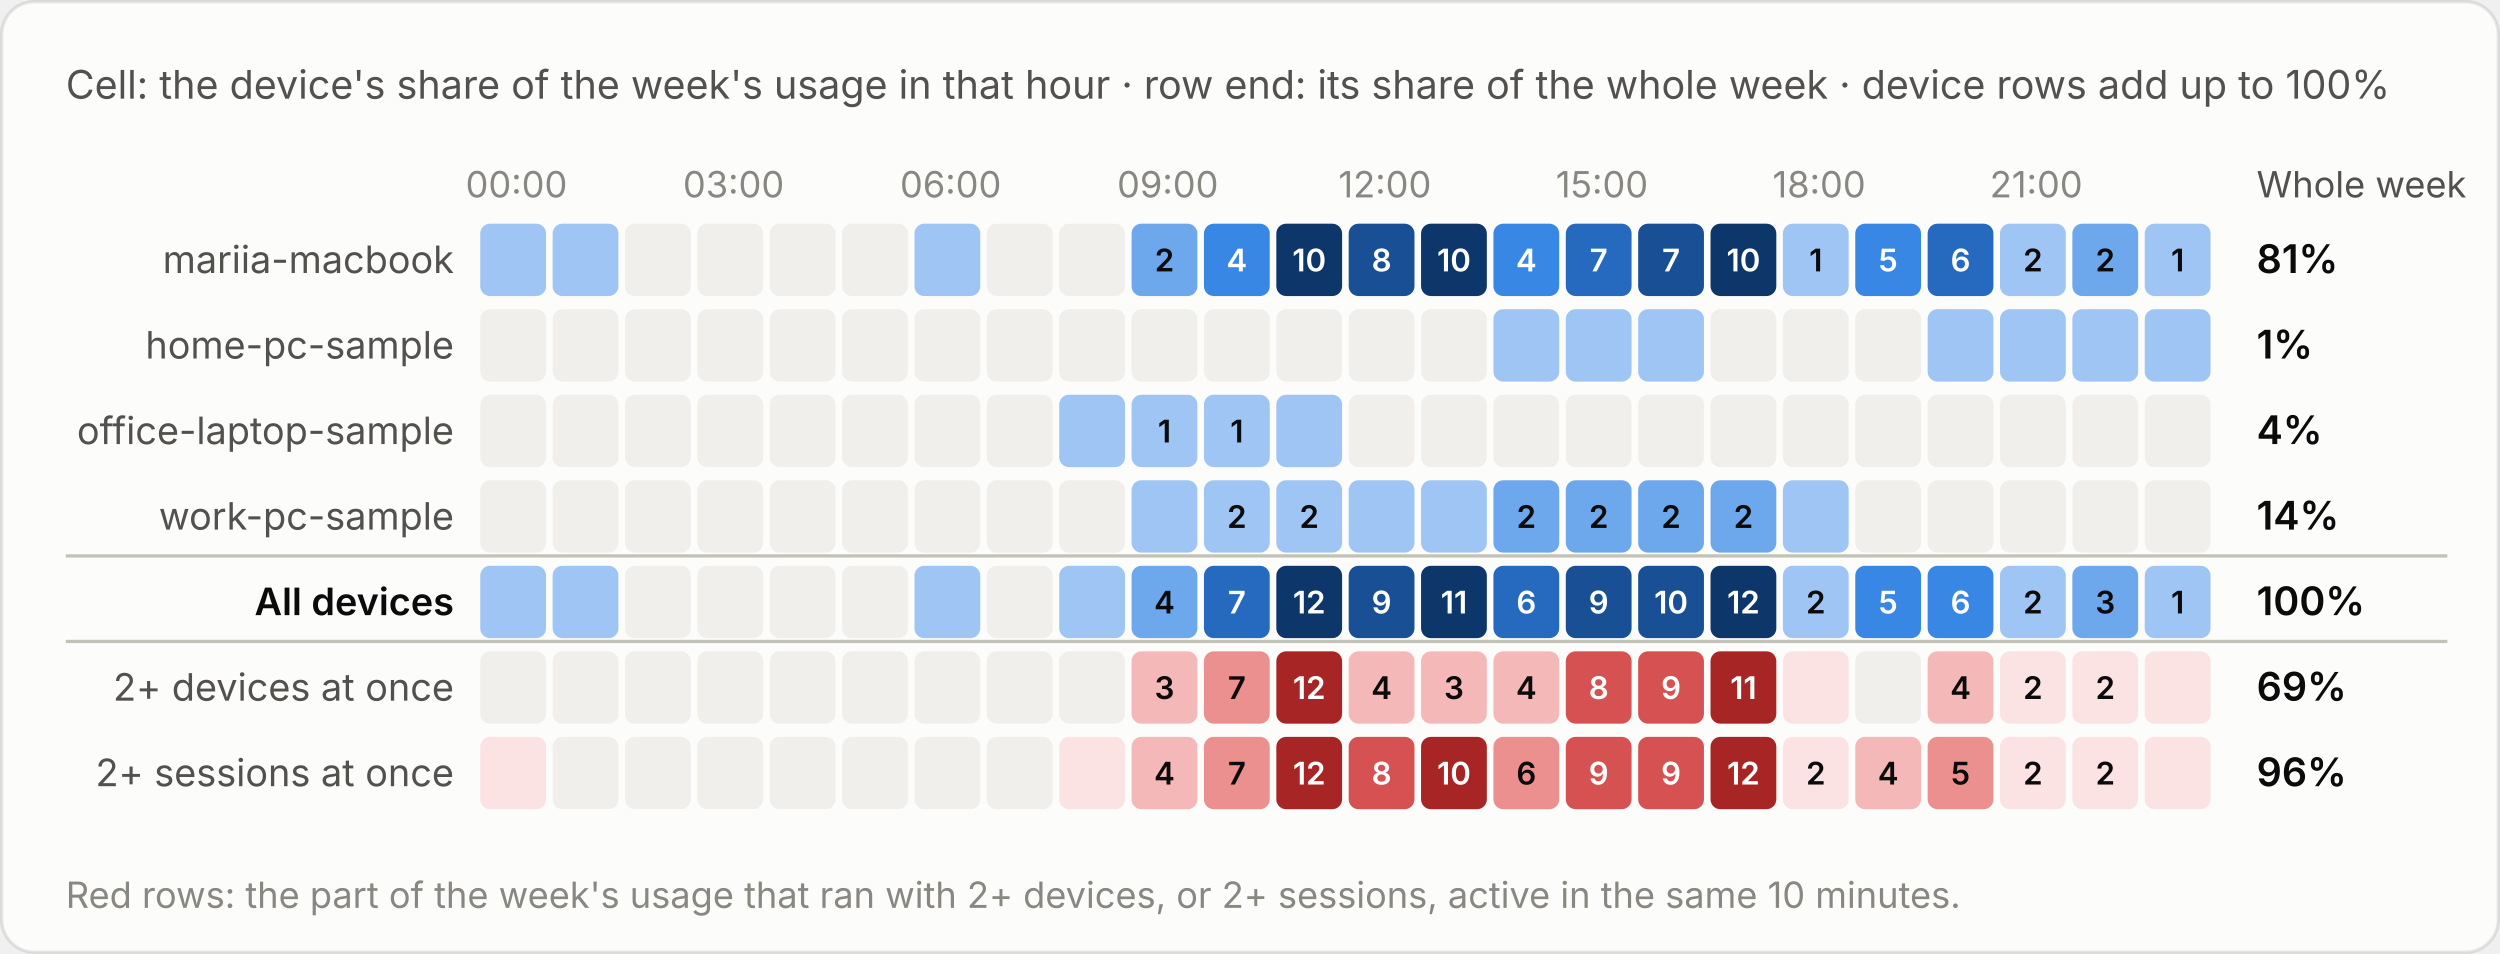
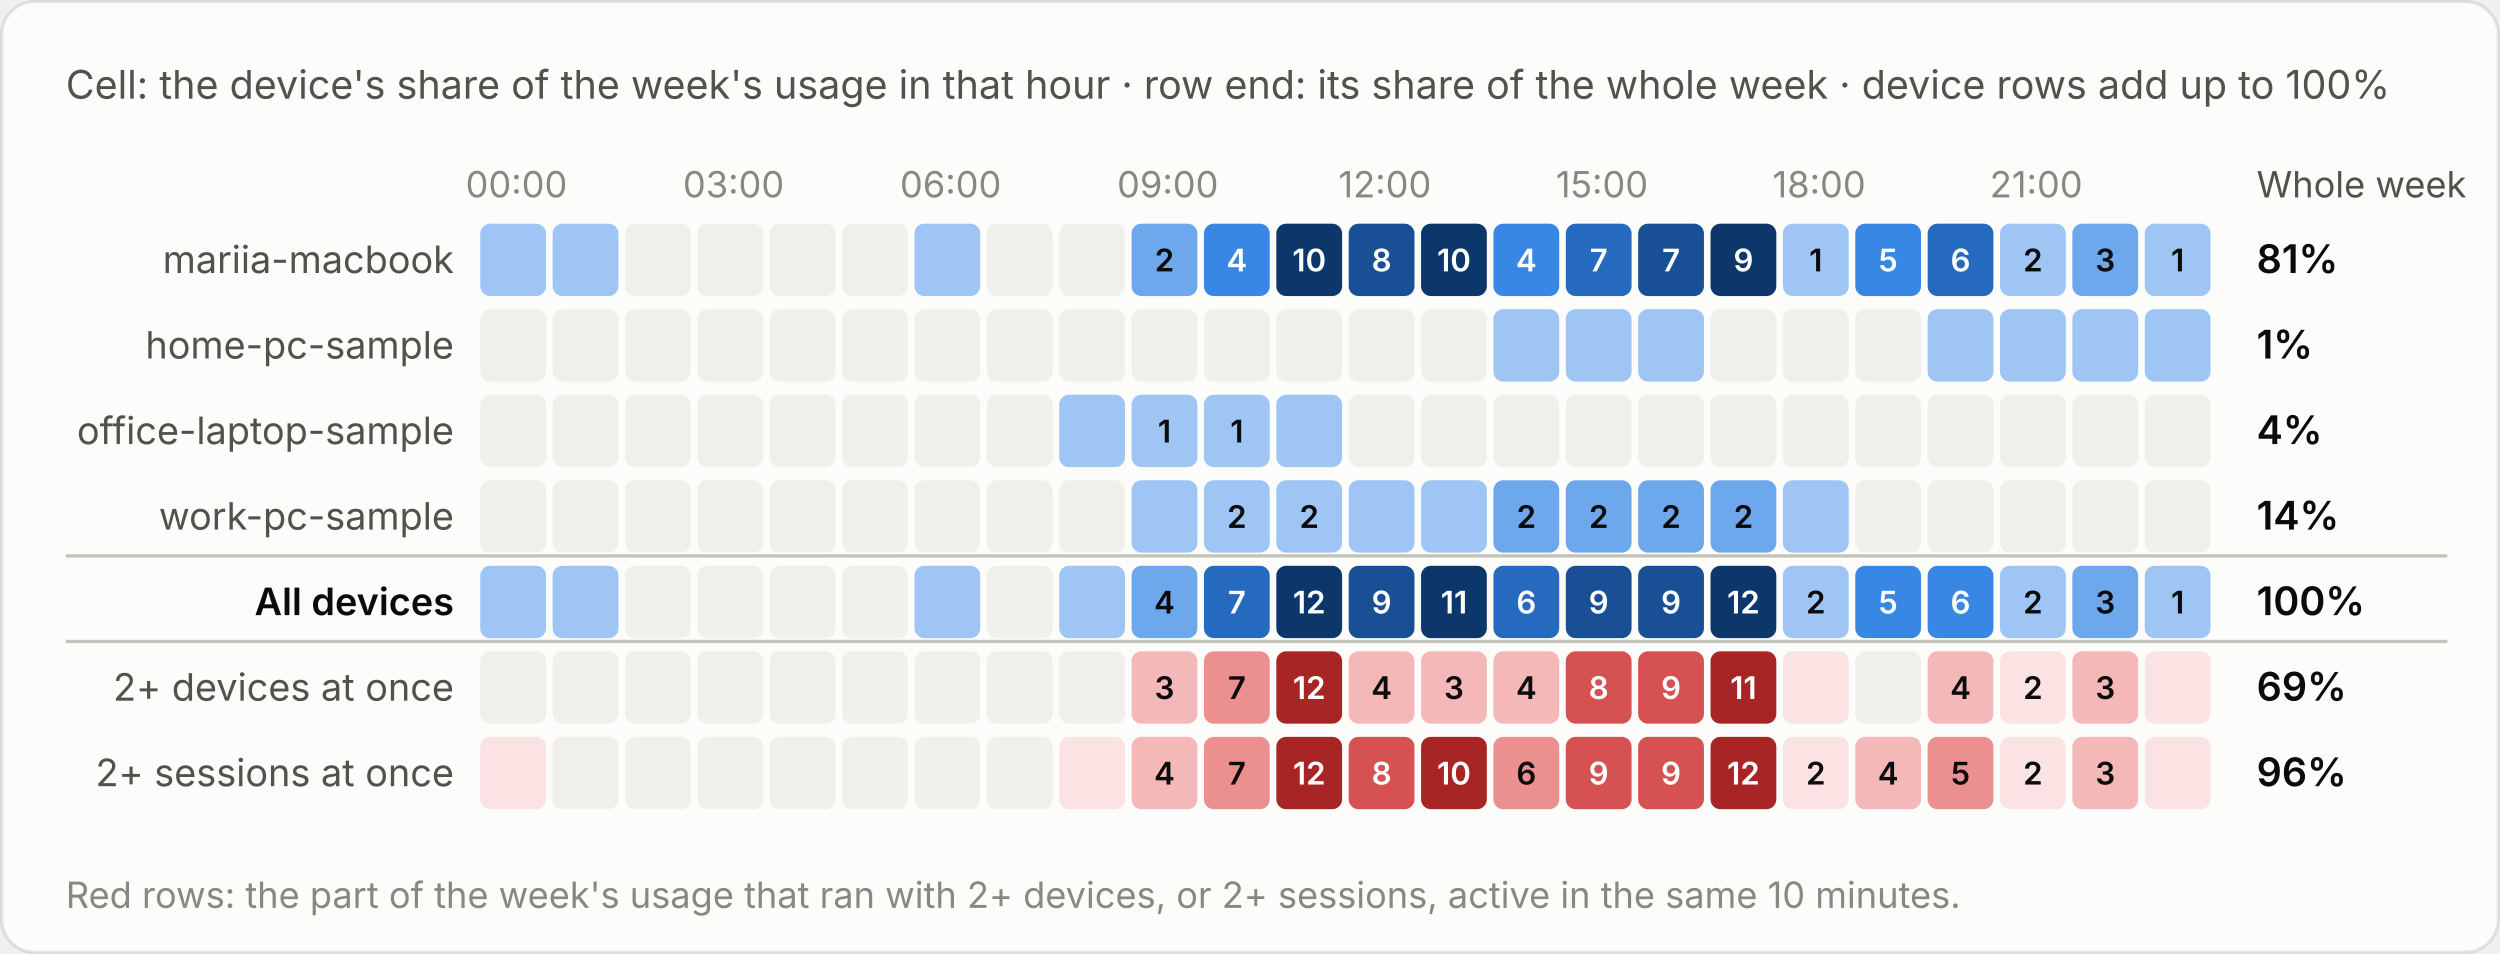
<svg xmlns="http://www.w3.org/2000/svg" viewBox="0 0 760 290" width="760" height="290" role="img" aria-label="Cell: the device's share of the week's usage in that hour · row end: its share of the whole week · device rows add up to 100%">
  <style>text{font-family:system-ui,-apple-system,"Segoe UI",sans-serif;font-variant-numeric:tabular-nums}.bg{fill:#fcfcfb;stroke:rgba(11,11,11,.10)}.tp{fill:#0b0b0b}.ts{fill:#52514e}.tm{fill:#898781}.grid{stroke:#e1e0d9;stroke-width:1}.base{stroke:#c3c2b7;stroke-width:1}.so{fill:#b5b3ad}.lo{stroke:#b5b3ad}.qe{fill:#f0efec}.ring{stroke:#fcfcfb}.area{fill-opacity:.1}.s0{fill:#2a78d6}.l0{stroke:#2a78d6}.s1{fill:#eb6834}.l1{stroke:#eb6834}.s2{fill:#1baf7a}.l2{stroke:#1baf7a}.s3{fill:#eda100}.l3{stroke:#eda100}.s4{fill:#e87ba4}.l4{stroke:#e87ba4}.s5{fill:#008300}.l5{stroke:#008300}.s6{fill:#4a3aa7}.l6{stroke:#4a3aa7}.s7{fill:#e34948}.l7{stroke:#e34948}.q0{fill:#cde2fb}.q1{fill:#9ec5f4}.q2{fill:#6da7ec}.q3{fill:#3987e5}.q4{fill:#256abf}.q5{fill:#184f95}.q6{fill:#0d366b}.r0{fill:#f8d4d4}.r1{fill:#ec8f8f}.r2{fill:#c42f2f}.a0{fill:#fbe3e3}.a1{fill:#f5b8b8}.a2{fill:#ec8f8f}.a3{fill:#d65252}.a4{fill:#a82525}.tq0{fill:#0b0b0b}.tq1{fill:#0b0b0b}.tq2{fill:#0b0b0b}.tq3{fill:#ffffff}.tq4{fill:#ffffff}.tq5{fill:#ffffff}.tq6{fill:#ffffff}.tr0{fill:#0b0b0b}.tr1{fill:#0b0b0b}.tr2{fill:#ffffff}.ta0{fill:#0b0b0b}.ta1{fill:#0b0b0b}.ta2{fill:#0b0b0b}.ta3{fill:#ffffff}.ta4{fill:#ffffff}.tw{fill:#ffffff}@media (prefers-color-scheme:dark){.bg{fill:#1a1a19;stroke:rgba(255,255,255,.10)}.tp{fill:#fff}.ts{fill:#c3c2b7}.tm{fill:#898781}.grid{stroke:#2c2c2a}.base{stroke:#383835}.so{fill:#5c5b57}.lo{stroke:#5c5b57}.qe{fill:#262624}.ring{stroke:#1a1a19}.s0{fill:#3987e5}.l0{stroke:#3987e5}.s1{fill:#d95926}.l1{stroke:#d95926}.s2{fill:#199e70}.l2{stroke:#199e70}.s3{fill:#c98500}.l3{stroke:#c98500}.s4{fill:#d55181}.l4{stroke:#d55181}.s5{fill:#008300}.l5{stroke:#008300}.s6{fill:#9085e9}.l6{stroke:#9085e9}.s7{fill:#e66767}.l7{stroke:#e66767}.q0{fill:#16263a}.q1{fill:#123a66}.q2{fill:#184f95}.q3{fill:#256abf}.q4{fill:#3987e5}.q5{fill:#6da7ec}.q6{fill:#b7d3f6}.r0{fill:#4a2023}.r1{fill:#8c2c2f}.r2{fill:#e25555}.a0{fill:#3a1a1c}.a1{fill:#5e2427}.a2{fill:#8c2c2f}.a3{fill:#c43c3f}.a4{fill:#f07070}.tq0{fill:#ffffff}.tq1{fill:#ffffff}.tq2{fill:#ffffff}.tq3{fill:#ffffff}.tq4{fill:#ffffff}.tq5{fill:#0b0b0b}.tq6{fill:#0b0b0b}.tr0{fill:#ffffff}.tr1{fill:#ffffff}.tr2{fill:#ffffff}.ta0{fill:#ffffff}.ta1{fill:#ffffff}.ta2{fill:#ffffff}.ta3{fill:#ffffff}.ta4{fill:#0b0b0b}.tw{fill:#ffffff}}</style>
  <rect class="bg" x=".5" y=".5" width="759" height="289" rx="10" />
  <text class="ts" x="20" y="30" font-size="12">Cell: the device's share of the week's usage in that hour · row end: its share of the whole week · device rows add up to 100%</text>
  <g transform="translate(0,-20)">
    <text class="tm" x="157.0" y="80" font-size="11" text-anchor="middle">00:00</text>
    <text class="tm" x="223.0" y="80" font-size="11" text-anchor="middle">03:00</text>
    <text class="tm" x="289.0" y="80" font-size="11" text-anchor="middle">06:00</text>
    <text class="tm" x="355.0" y="80" font-size="11" text-anchor="middle">09:00</text>
    <text class="tm" x="421.0" y="80" font-size="11" text-anchor="middle">12:00</text>
    <text class="tm" x="487.0" y="80" font-size="11" text-anchor="middle">15:00</text>
    <text class="tm" x="553.0" y="80" font-size="11" text-anchor="middle">18:00</text>
    <text class="tm" x="619.0" y="80" font-size="11" text-anchor="middle">21:00</text>
    <text class="ts" x="686" y="80" font-size="11">Whole week</text>
    <text class="ts" x="138" y="103.0" font-size="11.5" text-anchor="end">mariia-macbook</text>
    <rect class="q1" x="146.0" y="88" width="20" height="22" rx="3" />
    <rect class="q1" x="168.0" y="88" width="20" height="22" rx="3" />
    <rect class="qe" x="190.0" y="88" width="20" height="22" rx="3" />
    <rect class="qe" x="212.0" y="88" width="20" height="22" rx="3" />
    <rect class="qe" x="234.0" y="88" width="20" height="22" rx="3" />
    <rect class="qe" x="256.0" y="88" width="20" height="22" rx="3" />
    <rect class="q1" x="278.0" y="88" width="20" height="22" rx="3" />
    <rect class="qe" x="300.0" y="88" width="20" height="22" rx="3" />
    <rect class="qe" x="322.0" y="88" width="20" height="22" rx="3" />
    <rect class="q2" x="344.0" y="88" width="20" height="22" rx="3" />
    <text class="tq2" x="354.0" y="102.5" font-size="9.5" font-weight="600" text-anchor="middle">2</text>
    <rect class="q3" x="366.0" y="88" width="20" height="22" rx="3" />
    <text class="tq3" x="376.0" y="102.5" font-size="9.5" font-weight="600" text-anchor="middle">4</text>
    <rect class="q6" x="388.0" y="88" width="20" height="22" rx="3" />
    <text class="tq6" x="398.0" y="102.5" font-size="9.5" font-weight="600" text-anchor="middle">10</text>
    <rect class="q5" x="410.0" y="88" width="20" height="22" rx="3" />
    <text class="tq5" x="420.0" y="102.5" font-size="9.5" font-weight="600" text-anchor="middle">8</text>
    <rect class="q6" x="432.0" y="88" width="20" height="22" rx="3" />
    <text class="tq6" x="442.0" y="102.5" font-size="9.5" font-weight="600" text-anchor="middle">10</text>
    <rect class="q3" x="454.0" y="88" width="20" height="22" rx="3" />
    <text class="tq3" x="464.0" y="102.5" font-size="9.5" font-weight="600" text-anchor="middle">4</text>
    <rect class="q4" x="476.0" y="88" width="20" height="22" rx="3" />
    <text class="tq4" x="486.0" y="102.5" font-size="9.5" font-weight="600" text-anchor="middle">7</text>
    <rect class="q5" x="498.0" y="88" width="20" height="22" rx="3" />
    <text class="tq5" x="508.0" y="102.5" font-size="9.5" font-weight="600" text-anchor="middle">7</text>
    <rect class="q6" x="520.0" y="88" width="20" height="22" rx="3" />
-     <text class="tq6" x="530.0" y="102.5" font-size="9.5" font-weight="600" text-anchor="middle">10</text>
+     <text class="tq6" x="530.0" y="102.5" font-size="9.5" font-weight="600" text-anchor="middle">9</text>
    <rect class="q1" x="542.0" y="88" width="20" height="22" rx="3" />
    <text class="tq1" x="552.0" y="102.5" font-size="9.5" font-weight="600" text-anchor="middle">1</text>
    <rect class="q3" x="564.0" y="88" width="20" height="22" rx="3" />
    <text class="tq3" x="574.0" y="102.5" font-size="9.5" font-weight="600" text-anchor="middle">5</text>
    <rect class="q4" x="586.0" y="88" width="20" height="22" rx="3" />
    <text class="tq4" x="596.0" y="102.5" font-size="9.5" font-weight="600" text-anchor="middle">6</text>
    <rect class="q1" x="608.0" y="88" width="20" height="22" rx="3" />
    <text class="tq1" x="618.0" y="102.5" font-size="9.5" font-weight="600" text-anchor="middle">2</text>
    <rect class="q2" x="630.0" y="88" width="20" height="22" rx="3" />
-     <text class="tq2" x="640.0" y="102.5" font-size="9.5" font-weight="600" text-anchor="middle">2</text>
+     <text class="tq2" x="640.0" y="102.5" font-size="9.5" font-weight="600" text-anchor="middle">3</text>
    <rect class="q1" x="652.0" y="88" width="20" height="22" rx="3" />
    <text class="tq1" x="662.0" y="102.5" font-size="9.5" font-weight="600" text-anchor="middle">1</text>
    <text class="tp" x="686" y="103.0" font-size="12" font-weight="600">81%</text>
    <text class="ts" x="138" y="129.0" font-size="11.5" text-anchor="end">home-pc-sample</text>
    <rect class="qe" x="146.0" y="114" width="20" height="22" rx="3" />
    <rect class="qe" x="168.0" y="114" width="20" height="22" rx="3" />
    <rect class="qe" x="190.0" y="114" width="20" height="22" rx="3" />
    <rect class="qe" x="212.0" y="114" width="20" height="22" rx="3" />
    <rect class="qe" x="234.0" y="114" width="20" height="22" rx="3" />
    <rect class="qe" x="256.0" y="114" width="20" height="22" rx="3" />
    <rect class="qe" x="278.0" y="114" width="20" height="22" rx="3" />
    <rect class="qe" x="300.0" y="114" width="20" height="22" rx="3" />
    <rect class="qe" x="322.0" y="114" width="20" height="22" rx="3" />
    <rect class="qe" x="344.0" y="114" width="20" height="22" rx="3" />
    <rect class="qe" x="366.0" y="114" width="20" height="22" rx="3" />
    <rect class="qe" x="388.0" y="114" width="20" height="22" rx="3" />
    <rect class="qe" x="410.0" y="114" width="20" height="22" rx="3" />
    <rect class="qe" x="432.0" y="114" width="20" height="22" rx="3" />
    <rect class="q1" x="454.0" y="114" width="20" height="22" rx="3" />
    <rect class="q1" x="476.0" y="114" width="20" height="22" rx="3" />
    <rect class="q1" x="498.0" y="114" width="20" height="22" rx="3" />
    <rect class="qe" x="520.0" y="114" width="20" height="22" rx="3" />
    <rect class="qe" x="542.0" y="114" width="20" height="22" rx="3" />
    <rect class="qe" x="564.0" y="114" width="20" height="22" rx="3" />
    <rect class="q1" x="586.0" y="114" width="20" height="22" rx="3" />
    <rect class="q1" x="608.0" y="114" width="20" height="22" rx="3" />
    <rect class="q1" x="630.0" y="114" width="20" height="22" rx="3" />
    <rect class="q1" x="652.0" y="114" width="20" height="22" rx="3" />
    <text class="tp" x="686" y="129.0" font-size="12" font-weight="600">1%</text>
    <text class="ts" x="138" y="155.0" font-size="11.5" text-anchor="end">office-laptop-sample</text>
    <rect class="qe" x="146.0" y="140" width="20" height="22" rx="3" />
    <rect class="qe" x="168.0" y="140" width="20" height="22" rx="3" />
    <rect class="qe" x="190.0" y="140" width="20" height="22" rx="3" />
    <rect class="qe" x="212.0" y="140" width="20" height="22" rx="3" />
    <rect class="qe" x="234.0" y="140" width="20" height="22" rx="3" />
    <rect class="qe" x="256.0" y="140" width="20" height="22" rx="3" />
    <rect class="qe" x="278.0" y="140" width="20" height="22" rx="3" />
    <rect class="qe" x="300.0" y="140" width="20" height="22" rx="3" />
    <rect class="q1" x="322.0" y="140" width="20" height="22" rx="3" />
    <rect class="q1" x="344.0" y="140" width="20" height="22" rx="3" />
    <text class="tq1" x="354.0" y="154.5" font-size="9.5" font-weight="600" text-anchor="middle">1</text>
    <rect class="q1" x="366.0" y="140" width="20" height="22" rx="3" />
    <text class="tq1" x="376.0" y="154.5" font-size="9.5" font-weight="600" text-anchor="middle">1</text>
    <rect class="q1" x="388.0" y="140" width="20" height="22" rx="3" />
    <rect class="qe" x="410.0" y="140" width="20" height="22" rx="3" />
    <rect class="qe" x="432.0" y="140" width="20" height="22" rx="3" />
    <rect class="qe" x="454.0" y="140" width="20" height="22" rx="3" />
    <rect class="qe" x="476.0" y="140" width="20" height="22" rx="3" />
    <rect class="qe" x="498.0" y="140" width="20" height="22" rx="3" />
    <rect class="qe" x="520.0" y="140" width="20" height="22" rx="3" />
    <rect class="qe" x="542.0" y="140" width="20" height="22" rx="3" />
    <rect class="qe" x="564.0" y="140" width="20" height="22" rx="3" />
    <rect class="qe" x="586.0" y="140" width="20" height="22" rx="3" />
    <rect class="qe" x="608.0" y="140" width="20" height="22" rx="3" />
    <rect class="qe" x="630.0" y="140" width="20" height="22" rx="3" />
    <rect class="qe" x="652.0" y="140" width="20" height="22" rx="3" />
    <text class="tp" x="686" y="155.0" font-size="12" font-weight="600">4%</text>
    <text class="ts" x="138" y="181.0" font-size="11.5" text-anchor="end">work-pc-sample</text>
    <rect class="qe" x="146.0" y="166" width="20" height="22" rx="3" />
    <rect class="qe" x="168.0" y="166" width="20" height="22" rx="3" />
    <rect class="qe" x="190.0" y="166" width="20" height="22" rx="3" />
    <rect class="qe" x="212.0" y="166" width="20" height="22" rx="3" />
    <rect class="qe" x="234.0" y="166" width="20" height="22" rx="3" />
    <rect class="qe" x="256.0" y="166" width="20" height="22" rx="3" />
    <rect class="qe" x="278.0" y="166" width="20" height="22" rx="3" />
    <rect class="qe" x="300.0" y="166" width="20" height="22" rx="3" />
    <rect class="qe" x="322.0" y="166" width="20" height="22" rx="3" />
    <rect class="q1" x="344.0" y="166" width="20" height="22" rx="3" />
    <rect class="q1" x="366.0" y="166" width="20" height="22" rx="3" />
    <text class="tq1" x="376.0" y="180.5" font-size="9.5" font-weight="600" text-anchor="middle">2</text>
    <rect class="q1" x="388.0" y="166" width="20" height="22" rx="3" />
    <text class="tq1" x="398.0" y="180.5" font-size="9.5" font-weight="600" text-anchor="middle">2</text>
    <rect class="q1" x="410.0" y="166" width="20" height="22" rx="3" />
    <rect class="q1" x="432.0" y="166" width="20" height="22" rx="3" />
    <rect class="q2" x="454.0" y="166" width="20" height="22" rx="3" />
    <text class="tq2" x="464.0" y="180.5" font-size="9.5" font-weight="600" text-anchor="middle">2</text>
    <rect class="q2" x="476.0" y="166" width="20" height="22" rx="3" />
    <text class="tq2" x="486.0" y="180.5" font-size="9.5" font-weight="600" text-anchor="middle">2</text>
    <rect class="q2" x="498.0" y="166" width="20" height="22" rx="3" />
    <text class="tq2" x="508.0" y="180.5" font-size="9.5" font-weight="600" text-anchor="middle">2</text>
    <rect class="q2" x="520.0" y="166" width="20" height="22" rx="3" />
    <text class="tq2" x="530.0" y="180.5" font-size="9.5" font-weight="600" text-anchor="middle">2</text>
    <rect class="q1" x="542.0" y="166" width="20" height="22" rx="3" />
    <rect class="qe" x="564.0" y="166" width="20" height="22" rx="3" />
    <rect class="qe" x="586.0" y="166" width="20" height="22" rx="3" />
    <rect class="qe" x="608.0" y="166" width="20" height="22" rx="3" />
    <rect class="qe" x="630.0" y="166" width="20" height="22" rx="3" />
    <rect class="qe" x="652.0" y="166" width="20" height="22" rx="3" />
    <text class="tp" x="686" y="181.0" font-size="12" font-weight="600">14%</text>
    <line class="base" x1="20" x2="744" y1="189" y2="189" />
    <text class="tp" x="138" y="207.0" font-size="11.5" text-anchor="end" font-weight="600">All devices</text>
    <rect class="q1" x="146.0" y="192" width="20" height="22" rx="3" />
    <rect class="q1" x="168.0" y="192" width="20" height="22" rx="3" />
    <rect class="qe" x="190.0" y="192" width="20" height="22" rx="3" />
    <rect class="qe" x="212.0" y="192" width="20" height="22" rx="3" />
    <rect class="qe" x="234.0" y="192" width="20" height="22" rx="3" />
    <rect class="qe" x="256.0" y="192" width="20" height="22" rx="3" />
    <rect class="q1" x="278.0" y="192" width="20" height="22" rx="3" />
    <rect class="qe" x="300.0" y="192" width="20" height="22" rx="3" />
    <rect class="q1" x="322.0" y="192" width="20" height="22" rx="3" />
    <rect class="q2" x="344.0" y="192" width="20" height="22" rx="3" />
    <text class="tq2" x="354.0" y="206.5" font-size="9.5" font-weight="600" text-anchor="middle">4</text>
    <rect class="q4" x="366.0" y="192" width="20" height="22" rx="3" />
    <text class="tq4" x="376.0" y="206.5" font-size="9.5" font-weight="600" text-anchor="middle">7</text>
    <rect class="q6" x="388.0" y="192" width="20" height="22" rx="3" />
    <text class="tq6" x="398.0" y="206.5" font-size="9.5" font-weight="600" text-anchor="middle">12</text>
    <rect class="q5" x="410.0" y="192" width="20" height="22" rx="3" />
    <text class="tq5" x="420.0" y="206.5" font-size="9.5" font-weight="600" text-anchor="middle">9</text>
    <rect class="q6" x="432.0" y="192" width="20" height="22" rx="3" />
    <text class="tq6" x="442.0" y="206.5" font-size="9.5" font-weight="600" text-anchor="middle">11</text>
    <rect class="q4" x="454.0" y="192" width="20" height="22" rx="3" />
    <text class="tq4" x="464.0" y="206.5" font-size="9.5" font-weight="600" text-anchor="middle">6</text>
    <rect class="q5" x="476.0" y="192" width="20" height="22" rx="3" />
    <text class="tq5" x="486.0" y="206.5" font-size="9.5" font-weight="600" text-anchor="middle">9</text>
    <rect class="q5" x="498.0" y="192" width="20" height="22" rx="3" />
-     <text class="tq5" x="508.0" y="206.5" font-size="9.5" font-weight="600" text-anchor="middle">10</text>
+     <text class="tq5" x="508.0" y="206.5" font-size="9.5" font-weight="600" text-anchor="middle">9</text>
    <rect class="q6" x="520.0" y="192" width="20" height="22" rx="3" />
    <text class="tq6" x="530.0" y="206.5" font-size="9.5" font-weight="600" text-anchor="middle">12</text>
    <rect class="q1" x="542.0" y="192" width="20" height="22" rx="3" />
    <text class="tq1" x="552.0" y="206.5" font-size="9.5" font-weight="600" text-anchor="middle">2</text>
    <rect class="q3" x="564.0" y="192" width="20" height="22" rx="3" />
    <text class="tq3" x="574.0" y="206.5" font-size="9.5" font-weight="600" text-anchor="middle">5</text>
    <rect class="q3" x="586.0" y="192" width="20" height="22" rx="3" />
    <text class="tq3" x="596.0" y="206.5" font-size="9.5" font-weight="600" text-anchor="middle">6</text>
    <rect class="q1" x="608.0" y="192" width="20" height="22" rx="3" />
    <text class="tq1" x="618.0" y="206.5" font-size="9.5" font-weight="600" text-anchor="middle">2</text>
    <rect class="q2" x="630.0" y="192" width="20" height="22" rx="3" />
    <text class="tq2" x="640.0" y="206.5" font-size="9.5" font-weight="600" text-anchor="middle">3</text>
    <rect class="q1" x="652.0" y="192" width="20" height="22" rx="3" />
    <text class="tq1" x="662.0" y="206.5" font-size="9.5" font-weight="600" text-anchor="middle">1</text>
    <text class="tp" x="686" y="207.0" font-size="12" font-weight="600">100%</text>
    <line class="base" x1="20" x2="744" y1="215" y2="215" />
    <text class="ts" x="138" y="233.0" font-size="11.5" text-anchor="end">2+ devices at once</text>
    <rect class="qe" x="146.0" y="218" width="20" height="22" rx="3" />
    <rect class="qe" x="168.0" y="218" width="20" height="22" rx="3" />
    <rect class="qe" x="190.0" y="218" width="20" height="22" rx="3" />
    <rect class="qe" x="212.0" y="218" width="20" height="22" rx="3" />
    <rect class="qe" x="234.0" y="218" width="20" height="22" rx="3" />
    <rect class="qe" x="256.0" y="218" width="20" height="22" rx="3" />
    <rect class="qe" x="278.0" y="218" width="20" height="22" rx="3" />
    <rect class="qe" x="300.0" y="218" width="20" height="22" rx="3" />
    <rect class="qe" x="322.0" y="218" width="20" height="22" rx="3" />
    <rect class="a1" x="344.0" y="218" width="20" height="22" rx="3" />
    <text class="ta1" x="354.0" y="232.5" font-size="9.5" font-weight="600" text-anchor="middle">3</text>
    <rect class="a2" x="366.0" y="218" width="20" height="22" rx="3" />
    <text class="ta2" x="376.0" y="232.5" font-size="9.5" font-weight="600" text-anchor="middle">7</text>
    <rect class="a4" x="388.0" y="218" width="20" height="22" rx="3" />
    <text class="ta4" x="398.0" y="232.5" font-size="9.5" font-weight="600" text-anchor="middle">12</text>
    <rect class="a1" x="410.0" y="218" width="20" height="22" rx="3" />
    <text class="ta1" x="420.0" y="232.5" font-size="9.5" font-weight="600" text-anchor="middle">4</text>
    <rect class="a1" x="432.0" y="218" width="20" height="22" rx="3" />
    <text class="ta1" x="442.0" y="232.5" font-size="9.5" font-weight="600" text-anchor="middle">3</text>
    <rect class="a1" x="454.0" y="218" width="20" height="22" rx="3" />
    <text class="ta1" x="464.0" y="232.5" font-size="9.5" font-weight="600" text-anchor="middle">4</text>
    <rect class="a3" x="476.0" y="218" width="20" height="22" rx="3" />
    <text class="ta3" x="486.0" y="232.5" font-size="9.5" font-weight="600" text-anchor="middle">8</text>
    <rect class="a3" x="498.0" y="218" width="20" height="22" rx="3" />
    <text class="ta3" x="508.0" y="232.5" font-size="9.5" font-weight="600" text-anchor="middle">9</text>
    <rect class="a4" x="520.0" y="218" width="20" height="22" rx="3" />
    <text class="ta4" x="530.0" y="232.5" font-size="9.5" font-weight="600" text-anchor="middle">11</text>
    <rect class="a0" x="542.0" y="218" width="20" height="22" rx="3" />
    <rect class="qe" x="564.0" y="218" width="20" height="22" rx="3" />
    <rect class="a1" x="586.0" y="218" width="20" height="22" rx="3" />
    <text class="ta1" x="596.0" y="232.5" font-size="9.5" font-weight="600" text-anchor="middle">4</text>
    <rect class="a0" x="608.0" y="218" width="20" height="22" rx="3" />
    <text class="ta0" x="618.0" y="232.5" font-size="9.5" font-weight="600" text-anchor="middle">2</text>
-     <rect class="a0" x="630.0" y="218" width="20" height="22" rx="3" />
-     <text class="ta0" x="640.0" y="232.5" font-size="9.5" font-weight="600" text-anchor="middle">2</text>
+     <rect class="a1" x="630.0" y="218" width="20" height="22" rx="3" />
+     <text class="ta1" x="640.0" y="232.5" font-size="9.5" font-weight="600" text-anchor="middle">3</text>
    <rect class="a0" x="652.0" y="218" width="20" height="22" rx="3" />
    <text class="tp" x="686" y="233.0" font-size="12" font-weight="600">69%</text>
    <text class="ts" x="138" y="259.0" font-size="11.5" text-anchor="end">2+ sessions at once</text>
    <rect class="a0" x="146.0" y="244" width="20" height="22" rx="3" />
    <rect class="qe" x="168.0" y="244" width="20" height="22" rx="3" />
    <rect class="qe" x="190.0" y="244" width="20" height="22" rx="3" />
    <rect class="qe" x="212.0" y="244" width="20" height="22" rx="3" />
    <rect class="qe" x="234.0" y="244" width="20" height="22" rx="3" />
    <rect class="qe" x="256.0" y="244" width="20" height="22" rx="3" />
    <rect class="qe" x="278.0" y="244" width="20" height="22" rx="3" />
    <rect class="qe" x="300.0" y="244" width="20" height="22" rx="3" />
    <rect class="a0" x="322.0" y="244" width="20" height="22" rx="3" />
    <rect class="a1" x="344.0" y="244" width="20" height="22" rx="3" />
    <text class="ta1" x="354.0" y="258.5" font-size="9.5" font-weight="600" text-anchor="middle">4</text>
    <rect class="a2" x="366.0" y="244" width="20" height="22" rx="3" />
    <text class="ta2" x="376.0" y="258.5" font-size="9.5" font-weight="600" text-anchor="middle">7</text>
    <rect class="a4" x="388.0" y="244" width="20" height="22" rx="3" />
    <text class="ta4" x="398.0" y="258.5" font-size="9.5" font-weight="600" text-anchor="middle">12</text>
    <rect class="a3" x="410.0" y="244" width="20" height="22" rx="3" />
    <text class="ta3" x="420.0" y="258.5" font-size="9.5" font-weight="600" text-anchor="middle">8</text>
    <rect class="a4" x="432.0" y="244" width="20" height="22" rx="3" />
    <text class="ta4" x="442.0" y="258.5" font-size="9.5" font-weight="600" text-anchor="middle">10</text>
    <rect class="a2" x="454.0" y="244" width="20" height="22" rx="3" />
    <text class="ta2" x="464.0" y="258.5" font-size="9.5" font-weight="600" text-anchor="middle">6</text>
    <rect class="a3" x="476.0" y="244" width="20" height="22" rx="3" />
    <text class="ta3" x="486.0" y="258.5" font-size="9.5" font-weight="600" text-anchor="middle">9</text>
    <rect class="a3" x="498.0" y="244" width="20" height="22" rx="3" />
    <text class="ta3" x="508.0" y="258.5" font-size="9.5" font-weight="600" text-anchor="middle">9</text>
    <rect class="a4" x="520.0" y="244" width="20" height="22" rx="3" />
    <text class="ta4" x="530.0" y="258.5" font-size="9.5" font-weight="600" text-anchor="middle">12</text>
    <rect class="a0" x="542.0" y="244" width="20" height="22" rx="3" />
    <text class="ta0" x="552.0" y="258.5" font-size="9.5" font-weight="600" text-anchor="middle">2</text>
    <rect class="a1" x="564.0" y="244" width="20" height="22" rx="3" />
    <text class="ta1" x="574.0" y="258.5" font-size="9.5" font-weight="600" text-anchor="middle">4</text>
    <rect class="a2" x="586.0" y="244" width="20" height="22" rx="3" />
    <text class="ta2" x="596.0" y="258.5" font-size="9.5" font-weight="600" text-anchor="middle">5</text>
    <rect class="a0" x="608.0" y="244" width="20" height="22" rx="3" />
    <text class="ta0" x="618.0" y="258.5" font-size="9.5" font-weight="600" text-anchor="middle">2</text>
-     <rect class="a0" x="630.0" y="244" width="20" height="22" rx="3" />
-     <text class="ta0" x="640.0" y="258.5" font-size="9.5" font-weight="600" text-anchor="middle">2</text>
+     <rect class="a1" x="630.0" y="244" width="20" height="22" rx="3" />
+     <text class="ta1" x="640.0" y="258.5" font-size="9.5" font-weight="600" text-anchor="middle">3</text>
    <rect class="a0" x="652.0" y="244" width="20" height="22" rx="3" />
    <text class="tp" x="686" y="259.0" font-size="12" font-weight="600">96%</text>
    <text class="tm" x="20" y="296" font-size="11">Red rows: the part of the week's usage that ran with 2+ devices, or 2+ sessions, active in the same 10 minutes.</text>
  </g>
</svg>
